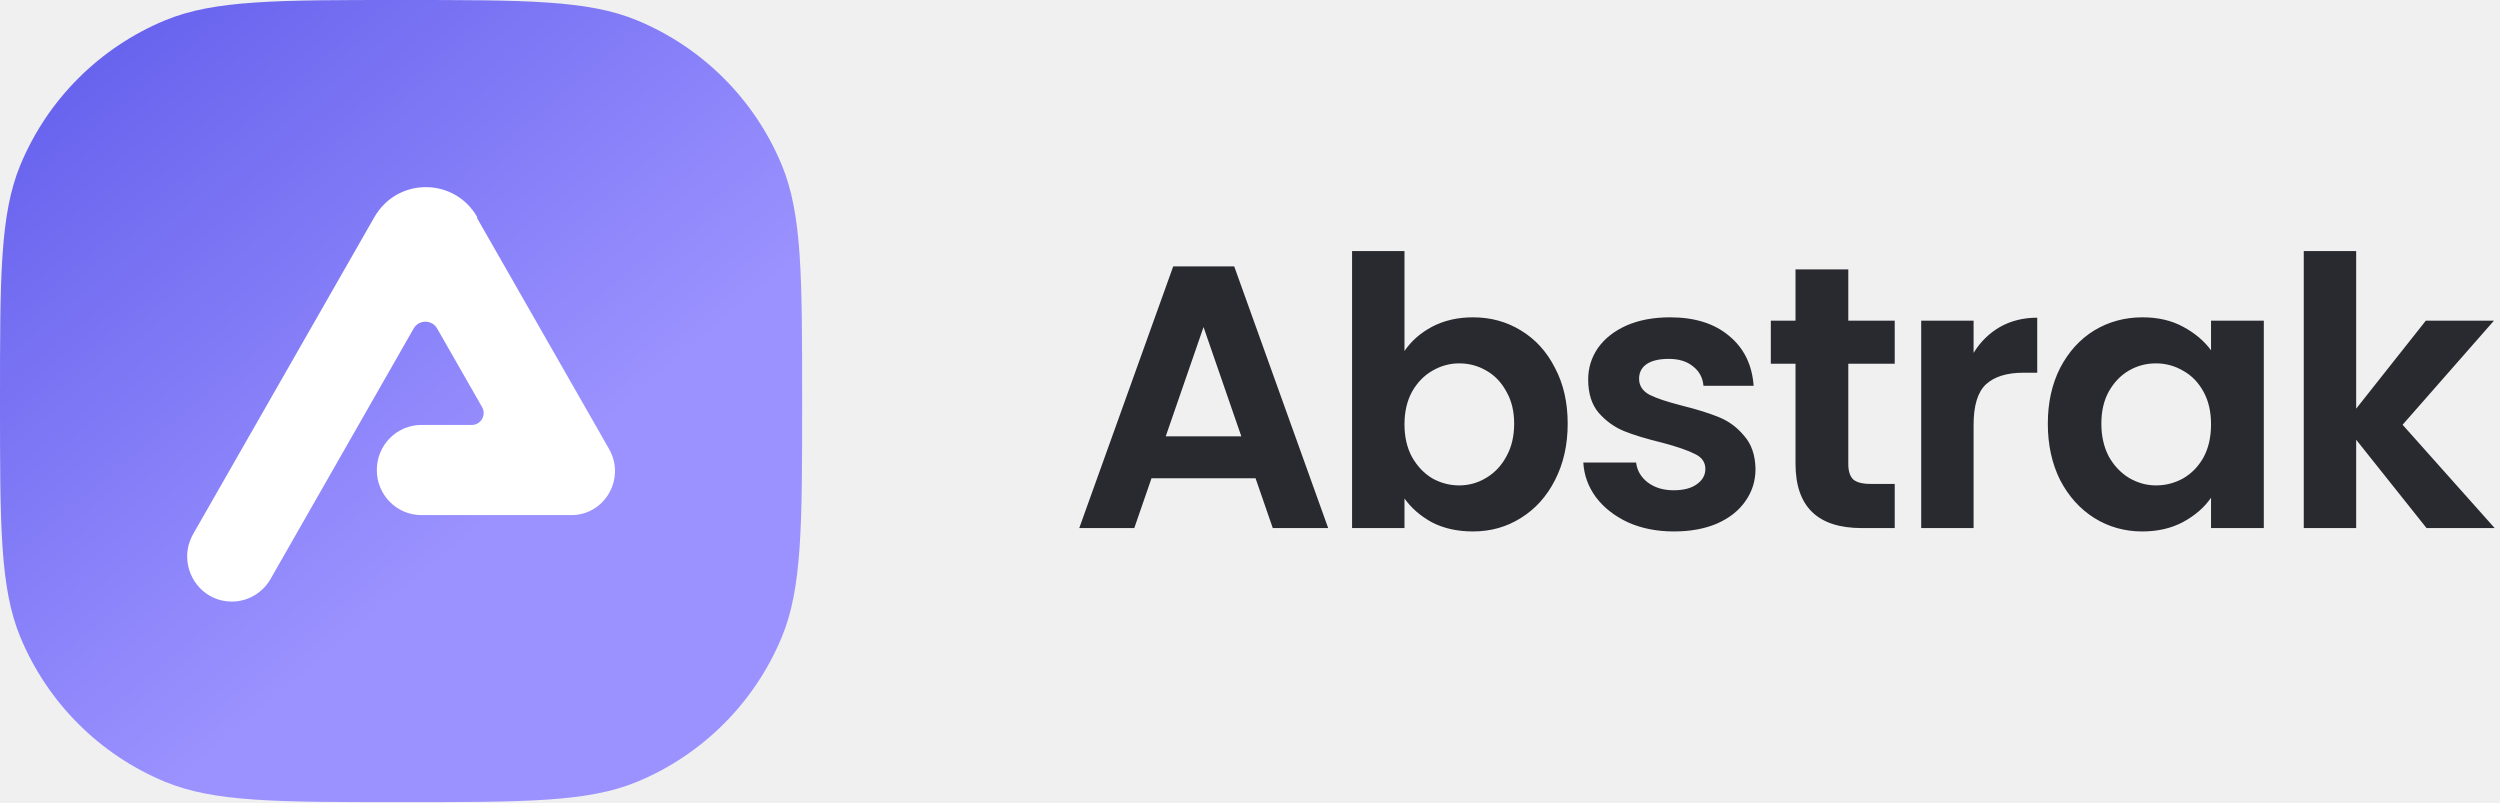
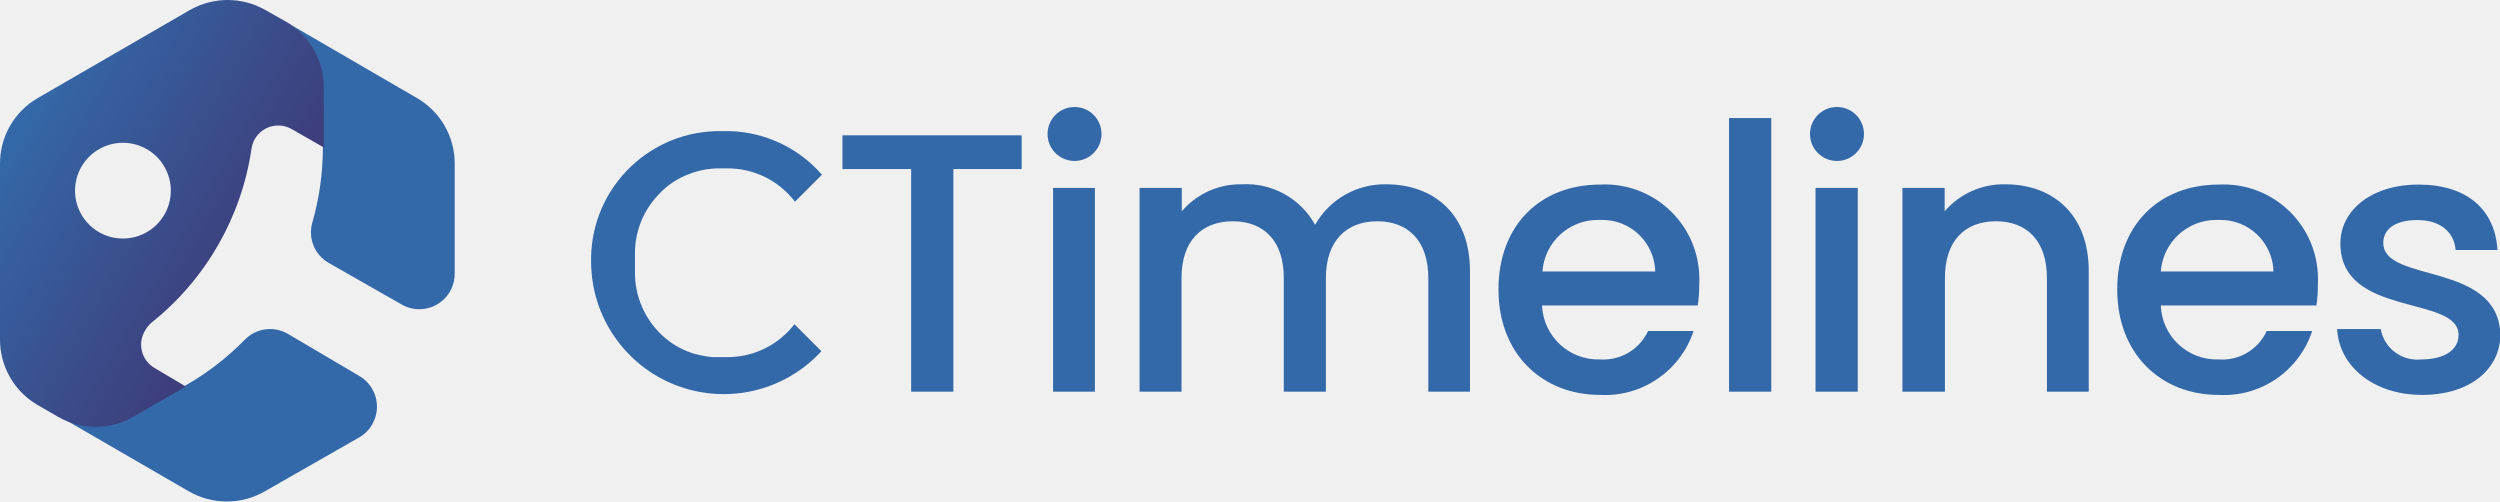
- <svg xmlns="http://www.w3.org/2000/svg" width="187" height="60" viewBox="0 0 187 60" fill="none">
-   <path d="M0 30C0 20.681 0 16.022 1.522 12.346C3.552 7.446 7.446 3.552 12.346 1.522C16.022 0 20.681 0 30 0V0C39.319 0 43.978 0 47.654 1.522C52.554 3.552 56.448 7.446 58.478 12.346C60 16.022 60 20.681 60 30V30C60 39.319 60 43.978 58.478 47.654C56.448 52.554 52.554 56.448 47.654 58.478C43.978 60 39.319 60 30 60V60C20.681 60 16.022 60 12.346 58.478C7.446 56.448 3.552 52.554 1.522 47.654C0 43.978 0 39.319 0 30V30Z" fill="url(#paint0_linear)" />
-   <g clip-path="url(#clip0)">
-     <path d="M44.531 31.786L35.673 16.292L35.702 16.245C33.991 13.249 29.712 13.249 28.001 16.245L14.449 39.943C14.144 40.484 14 41.06 14 41.625C14 43.388 15.394 44.999 17.34 44.999C18.533 44.999 19.633 44.354 20.232 43.318L30.939 24.577C31.331 23.891 32.31 23.891 32.701 24.577L36.059 30.448C36.399 31.041 35.973 31.786 35.293 31.786H31.52C29.677 31.786 28.186 33.293 28.186 35.155V35.161C28.186 37.023 29.677 38.529 31.52 38.529H40.672H42.74C45.245 38.529 46.812 35.789 45.562 33.596L44.531 31.786Z" fill="white" />
-   </g>
-   <path d="M93.916 35.776H86.132L84.844 39.5H80.728L87.756 19.928H92.32L99.348 39.5H95.204L93.916 35.776ZM92.852 32.64L90.024 24.464L87.196 32.64H92.852ZM105.055 26.256C105.559 25.509 106.25 24.903 107.127 24.436C108.023 23.969 109.04 23.736 110.179 23.736C111.504 23.736 112.699 24.063 113.763 24.716C114.846 25.369 115.695 26.303 116.311 27.516C116.946 28.711 117.263 30.101 117.263 31.688C117.263 33.275 116.946 34.684 116.311 35.916C115.695 37.129 114.846 38.072 113.763 38.744C112.699 39.416 111.504 39.752 110.179 39.752C109.022 39.752 108.004 39.528 107.127 39.08C106.268 38.613 105.578 38.016 105.055 37.288V39.5H101.135V18.78H105.055V26.256ZM113.259 31.688C113.259 30.755 113.063 29.952 112.671 29.28C112.298 28.589 111.794 28.067 111.159 27.712C110.543 27.357 109.871 27.18 109.143 27.18C108.434 27.18 107.762 27.367 107.127 27.74C106.511 28.095 106.007 28.617 105.615 29.308C105.242 29.999 105.055 30.811 105.055 31.744C105.055 32.677 105.242 33.489 105.615 34.18C106.007 34.871 106.511 35.403 107.127 35.776C107.762 36.131 108.434 36.308 109.143 36.308C109.871 36.308 110.543 36.121 111.159 35.748C111.794 35.375 112.298 34.843 112.671 34.152C113.063 33.461 113.259 32.64 113.259 31.688ZM125.208 39.752C123.938 39.752 122.8 39.528 121.792 39.08C120.784 38.613 119.981 37.988 119.384 37.204C118.805 36.42 118.488 35.552 118.432 34.6H122.38C122.454 35.197 122.744 35.692 123.248 36.084C123.77 36.476 124.414 36.672 125.18 36.672C125.926 36.672 126.505 36.523 126.916 36.224C127.345 35.925 127.56 35.543 127.56 35.076C127.56 34.572 127.298 34.199 126.776 33.956C126.272 33.695 125.46 33.415 124.34 33.116C123.182 32.836 122.23 32.547 121.484 32.248C120.756 31.949 120.121 31.492 119.58 30.876C119.057 30.26 118.796 29.429 118.796 28.384C118.796 27.525 119.038 26.741 119.524 26.032C120.028 25.323 120.737 24.763 121.652 24.352C122.585 23.941 123.677 23.736 124.928 23.736C126.776 23.736 128.25 24.203 129.352 25.136C130.453 26.051 131.06 27.292 131.172 28.86H127.42C127.364 28.244 127.102 27.759 126.636 27.404C126.188 27.031 125.581 26.844 124.816 26.844C124.106 26.844 123.556 26.975 123.164 27.236C122.79 27.497 122.604 27.861 122.604 28.328C122.604 28.851 122.865 29.252 123.388 29.532C123.91 29.793 124.722 30.064 125.824 30.344C126.944 30.624 127.868 30.913 128.596 31.212C129.324 31.511 129.949 31.977 130.472 32.612C131.013 33.228 131.293 34.049 131.312 35.076C131.312 35.972 131.06 36.775 130.556 37.484C130.07 38.193 129.361 38.753 128.428 39.164C127.513 39.556 126.44 39.752 125.208 39.752ZM138.253 27.208V34.712C138.253 35.235 138.375 35.617 138.617 35.86C138.879 36.084 139.308 36.196 139.905 36.196H141.725V39.5H139.261C135.957 39.5 134.305 37.895 134.305 34.684V27.208H132.457V23.988H134.305V20.152H138.253V23.988H141.725V27.208H138.253ZM147.625 26.396C148.129 25.575 148.782 24.931 149.585 24.464C150.406 23.997 151.339 23.764 152.385 23.764V27.88H151.349C150.117 27.88 149.183 28.169 148.549 28.748C147.933 29.327 147.625 30.335 147.625 31.772V39.5H143.705V23.988H147.625V26.396ZM153.177 31.688C153.177 30.12 153.485 28.729 154.101 27.516C154.736 26.303 155.585 25.369 156.649 24.716C157.732 24.063 158.936 23.736 160.261 23.736C161.418 23.736 162.426 23.969 163.285 24.436C164.162 24.903 164.862 25.491 165.385 26.2V23.988H169.333V39.5H165.385V37.232C164.881 37.96 164.181 38.567 163.285 39.052C162.408 39.519 161.39 39.752 160.233 39.752C158.926 39.752 157.732 39.416 156.649 38.744C155.585 38.072 154.736 37.129 154.101 35.916C153.485 34.684 153.177 33.275 153.177 31.688ZM165.385 31.744C165.385 30.792 165.198 29.98 164.825 29.308C164.452 28.617 163.948 28.095 163.313 27.74C162.678 27.367 161.997 27.18 161.269 27.18C160.541 27.18 159.869 27.357 159.253 27.712C158.637 28.067 158.133 28.589 157.741 29.28C157.368 29.952 157.181 30.755 157.181 31.688C157.181 32.621 157.368 33.443 157.741 34.152C158.133 34.843 158.637 35.375 159.253 35.748C159.888 36.121 160.56 36.308 161.269 36.308C161.997 36.308 162.678 36.131 163.313 35.776C163.948 35.403 164.452 34.88 164.825 34.208C165.198 33.517 165.385 32.696 165.385 31.744ZM181.506 39.5L176.242 32.892V39.5H172.322V18.78H176.242V30.568L181.45 23.988H186.546L179.714 31.772L186.602 39.5H181.506Z" fill="#292930" />
+ <svg xmlns="http://www.w3.org/2000/svg" width="185.29" height="37.17" viewBox="0 0 185.29 37.17">
  <defs>
-     <linearGradient id="paint0_linear" x1="8.5" y1="4" x2="51.5" y2="55" gradientUnits="userSpaceOnUse">
-       <stop stop-color="#6964EE" />
-       <stop offset="0.674" stop-color="#9B92FF" />
+     <linearGradient id="a" x1="1.61" y1="19.29" x2="19.73" y2="8.82" gradientTransform="matrix(1, 0, 0, -1, -0.85, 28.57)" gradientUnits="userSpaceOnUse">
+       <stop offset="0" stop-color="#3469a9" />
+       <stop offset="1" stop-color="#3e3c7a" />
    </linearGradient>
-     <clipPath id="clip0">
-       <rect width="32" height="31" fill="white" transform="translate(14 14)" />
-     </clipPath>
  </defs>
+   <path d="M62.44,10H75.72V12.5H70.66V29H67.53V12.5H62.44Z" transform="translate(0 0.03)" fill="#3469a9" />
+   <path d="M77.64,9.9a2,2,0,1,1,2,2A2,2,0,0,1,77.64,9.9Zm.41,4h3.1V29h-3.1Z" transform="translate(0 0.03)" fill="#3469a9" />
+   <path d="M105.86,20.57c0-2.77-1.51-4.2-3.78-4.2s-3.81,1.43-3.81,4.2V29H95.15V20.57c0-2.77-1.5-4.2-3.78-4.2s-3.8,1.43-3.8,4.2V29H84.46V13.9h3.13v1.73a5.7,5.7,0,0,1,4.46-2,5.83,5.83,0,0,1,5.42,3,5.92,5.92,0,0,1,5.26-3c3.54,0,6.22,2.22,6.22,6.44V29h-3.09Z" transform="translate(0 0.03)" fill="#3469a9" />
+   <path d="M118.6,29.24c-4.33,0-7.54-3.07-7.54-7.81s3.07-7.78,7.54-7.78a7,7,0,0,1,7.34,6.64,5.21,5.21,0,0,1,0,.79,9.84,9.84,0,0,1-.11,1.53H114.29a4.17,4.17,0,0,0,4.31,4,3.65,3.65,0,0,0,3.55-2.11h3.37A6.91,6.91,0,0,1,118.6,29.24Zm-4.28-9.15h8.36a3.92,3.92,0,0,0-4-3.82h-.2A4.11,4.11,0,0,0,114.32,20.09Z" transform="translate(0 0.03)" fill="#3469a9" />
+   <path d="M128.15,8.72h3.13V29h-3.13Z" transform="translate(0 0.03)" fill="#3469a9" />
+   <path d="M134.15,9.9a2,2,0,1,1,2,2A2,2,0,0,1,134.15,9.9Zm.41,4h3.13V29h-3.13Z" transform="translate(0 0.03)" fill="#3469a9" />
+   <path d="M151.71,20.57c0-2.77-1.5-4.2-3.78-4.2s-3.78,1.42-3.78,4.2V29H141V13.9h3.13v1.73a5.76,5.76,0,0,1,4.49-2c3.53,0,6.19,2.22,6.19,6.44V29h-3.1Z" transform="translate(0 0.03)" fill="#3469a9" />
+   <path d="M164.45,29.24c-4.33,0-7.53-3.07-7.53-7.81s3.07-7.78,7.53-7.78a7,7,0,0,1,7.34,6.64,5.21,5.21,0,0,1,0,.79,8.75,8.75,0,0,1-.11,1.53H160.15a4.15,4.15,0,0,0,4.29,4h0A3.62,3.62,0,0,0,168,24.5h3.37A6.89,6.89,0,0,1,164.45,29.24Zm-4.3-9.15h8.35a3.92,3.92,0,0,0-4-3.82h-.2A4.12,4.12,0,0,0,160.15,20.09Z" transform="translate(0 0.03)" fill="#3469a9" />
+   <path d="M179.52,29.24c-3.62,0-6.16-2.14-6.3-4.88h3.23a2.75,2.75,0,0,0,3,2.25c1.81,0,2.77-.77,2.77-1.81,0-3-8.76-1.26-8.76-6.79,0-2.41,2.24-4.36,5.8-4.36s5.67,1.84,5.84,4.85H182c-.1-1.31-1.12-2.22-2.82-2.22s-2.54.69-2.54,1.7c0,3,8.51,1.34,8.68,6.79C185.3,27.32,183.08,29.24,179.52,29.24Z" transform="translate(0 0.03)" fill="#3469a9" />
+   <path d="M54,26.44H52.8a7.21,7.21,0,0,1-1.23-.23h-.06l-.27-.09a6,6,0,0,1-2.18-1.31,6.34,6.34,0,0,1-2-4.66v-1.4A6.29,6.29,0,0,1,48.8,14.4a5.85,5.85,0,0,1,2.35-1.56,6.12,6.12,0,0,1,2.16-.39h.61a6.26,6.26,0,0,1,5,2.47l2-2a9.4,9.4,0,0,0-7.39-3.23A9.52,9.52,0,0,0,43.81,19v.4A9.83,9.83,0,0,0,60.88,26l-2-2A6.26,6.26,0,0,1,54,26.44Z" transform="translate(0 0.03)" fill="#3469a9" />
+   <path d="M23.93,6.47V11a20.18,20.18,0,0,1-.78,5.46,2.61,2.61,0,0,0,1.22,3L29.7,22.5a2.63,2.63,0,0,0,3.62-.87,2.69,2.69,0,0,0,.38-1.41V12.09a5.6,5.6,0,0,0-2.81-4.86L21.15,1.57A5.62,5.62,0,0,1,23.93,6.47Z" transform="translate(0 0.03)" fill="#3469a9" />
+   <path d="M21.33,24.71a2.62,2.62,0,0,0-3.18.43,20,20,0,0,1-4.35,3.37L9.9,30.76a5.59,5.59,0,0,1-5.62,0L14,36.39a5.64,5.64,0,0,0,5.62,0l7-4a2.63,2.63,0,0,0,0-4.56Z" transform="translate(0 0.03)" fill="#3469a9" />
+   <path d="M11.22,23.89A20.25,20.25,0,0,0,18.64,11a2,2,0,0,1,2.25-1.71,2,2,0,0,1,.75.26L24,10.9V6.47a5.62,5.62,0,0,0-2.81-4.9L19.68.72a5.64,5.64,0,0,0-5.62,0L2.81,7.23A5.6,5.6,0,0,0,0,12.09v13A5.6,5.6,0,0,0,2.81,30h0l1.47.85a5.59,5.59,0,0,0,5.62,0l3.9-2.25h-.06l-2.29-1.36a2,2,0,0,1-.72-2.73A2.06,2.06,0,0,1,11.22,23.89ZM7.85,17.42a3.55,3.55,0,1,1,4-1.06A3.56,3.56,0,0,1,7.85,17.42Z" transform="translate(0 0.03)" fill="url(#a)" />
</svg>
